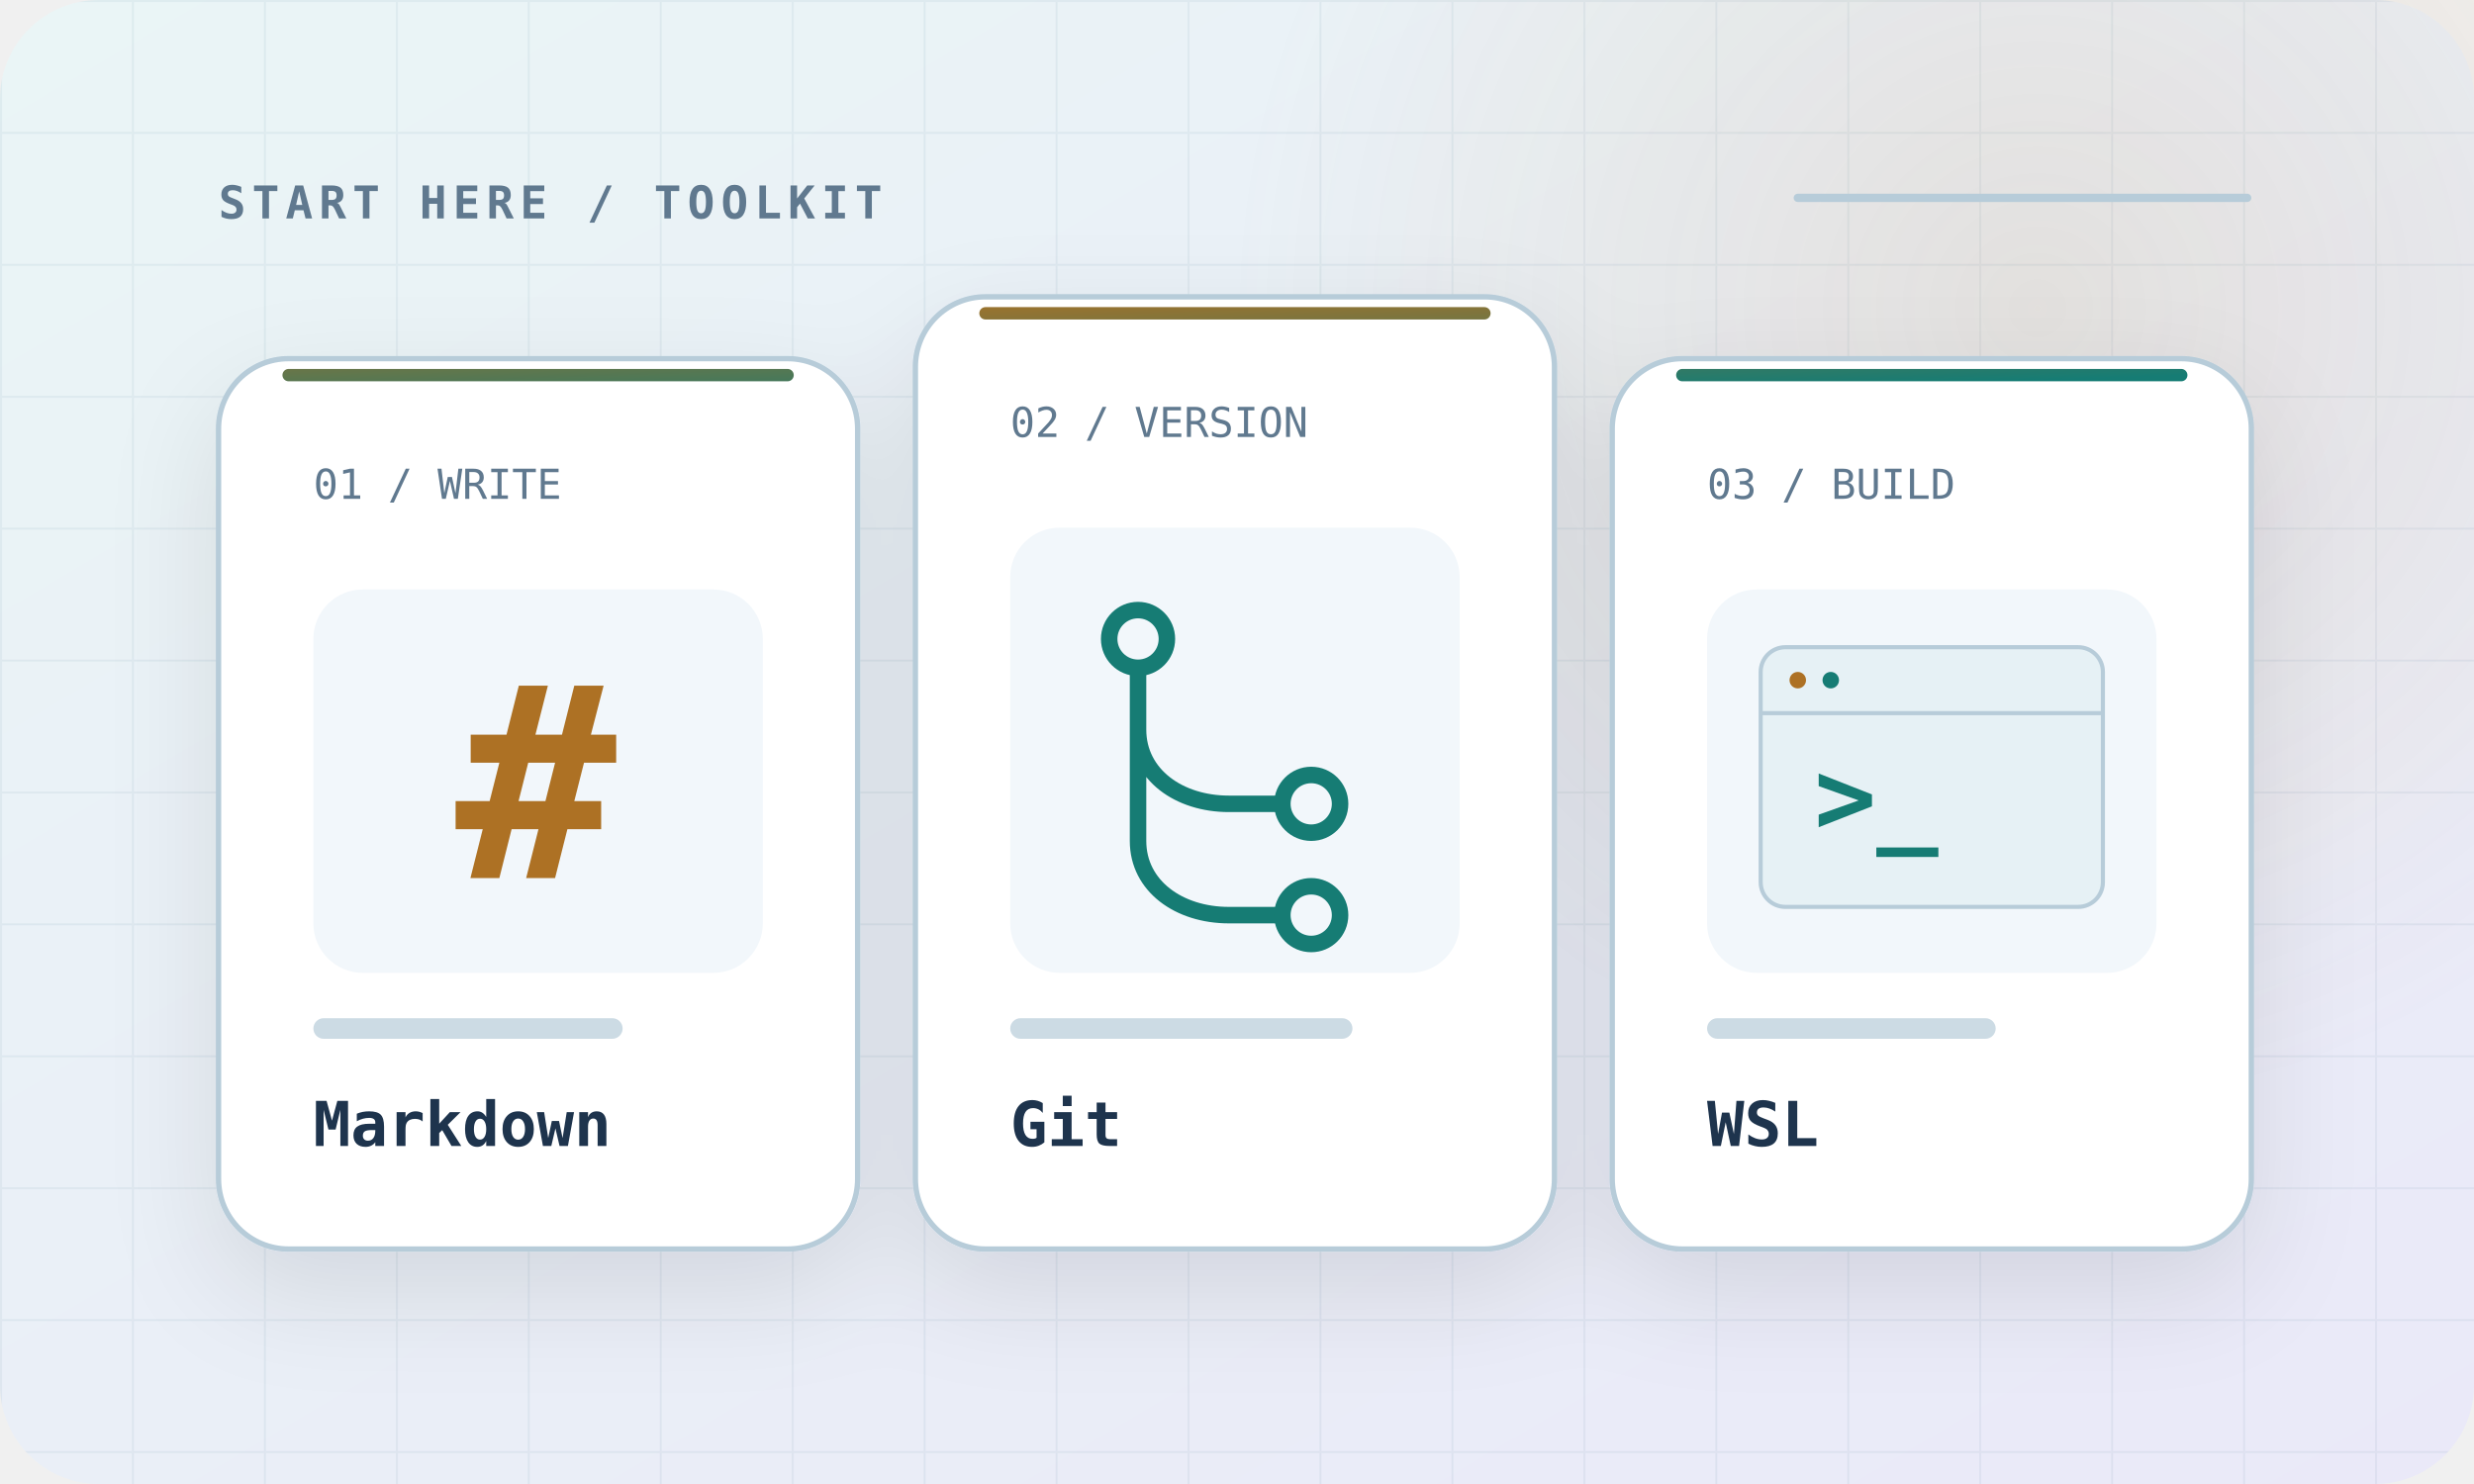
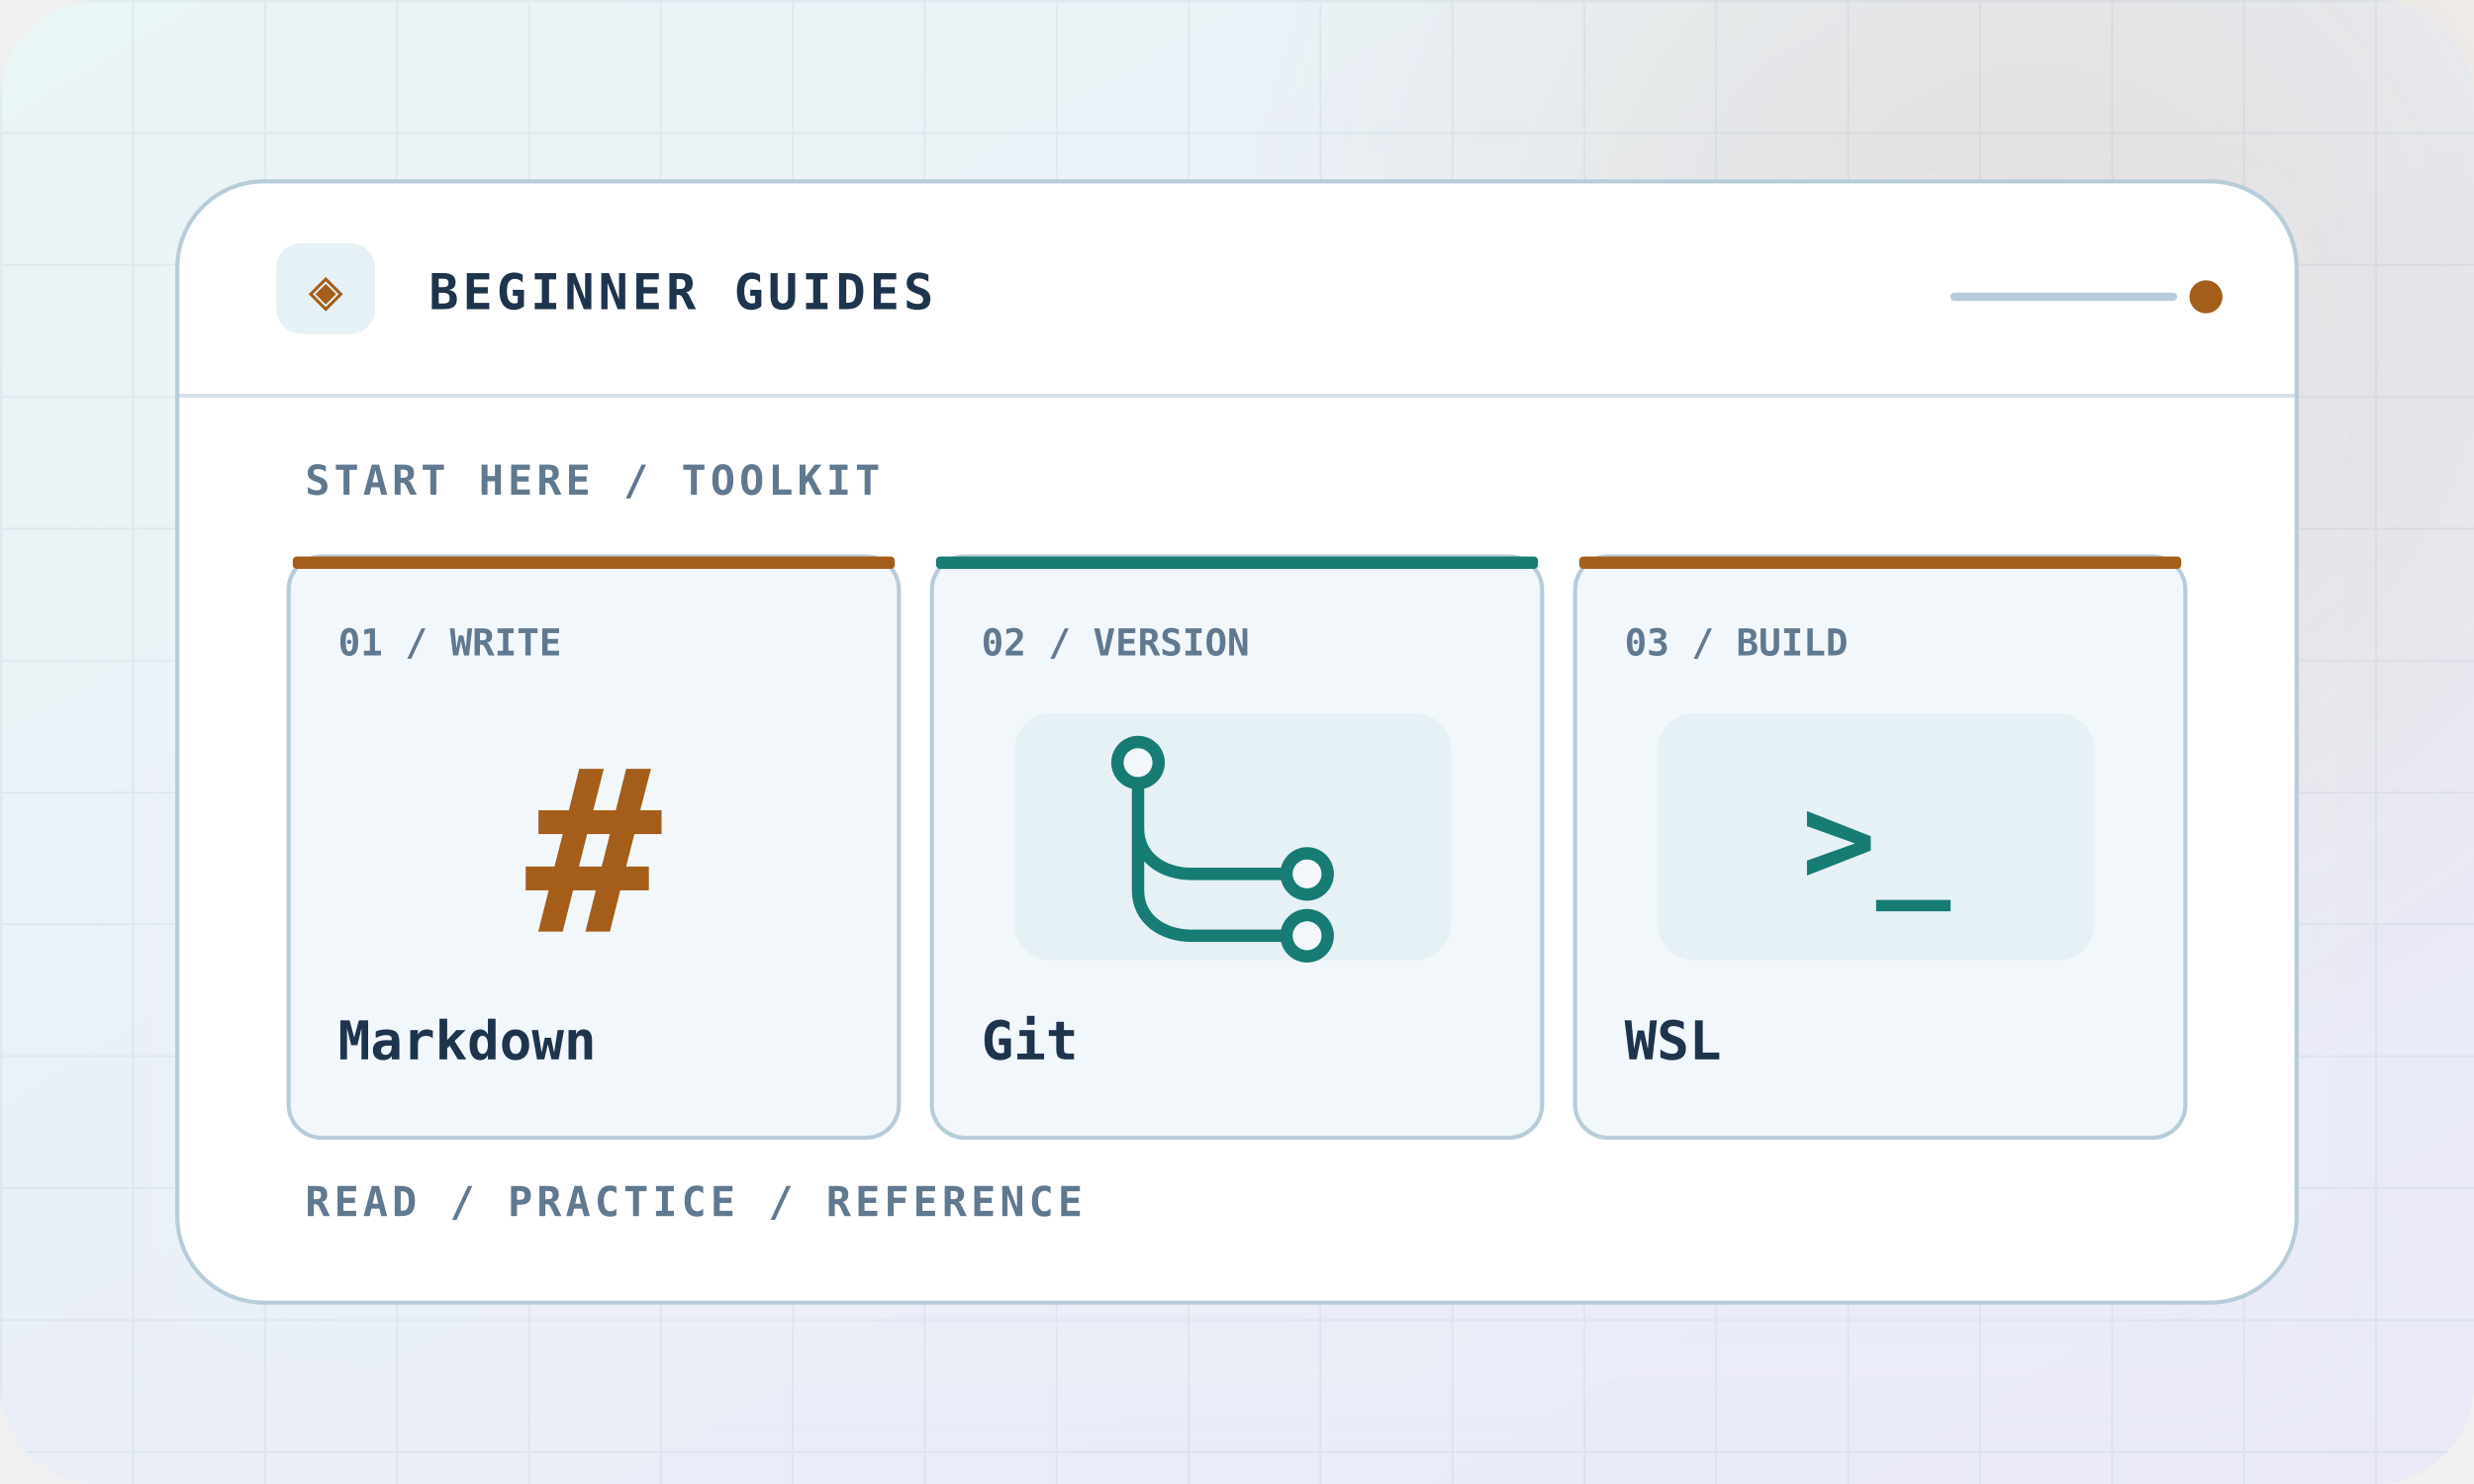
<svg xmlns="http://www.w3.org/2000/svg" viewBox="0 0 600 360" role="img" aria-labelledby="title desc">
  <defs>
    <linearGradient id="bg" x2="1" y2="1">
      <stop stop-color="#eaf5f6" />
      <stop offset="1" stop-color="#eae9f8" />
    </linearGradient>
    <linearGradient id="accent" x1="0" y1="0" x2="1" y2="1">
-       <stop stop-color="#ad7124" />
+       <stop stop-color="#a45e19" />
      <stop offset="1" stop-color="#167c74" />
    </linearGradient>
    <radialGradient id="glow">
-       <stop stop-color="#ad7124" stop-opacity=".12" />
-       <stop offset="1" stop-color="#ad7124" stop-opacity="0" />
+       <stop stop-color="#a45e19" stop-opacity=".12" />
+       <stop offset="1" stop-color="#a45e19" stop-opacity="0" />
    </radialGradient>
    <pattern id="grid" width="32" height="32" patternUnits="userSpaceOnUse">
      <path d="M32 0H0V32" fill="none" stroke="#2e627c" stroke-opacity=".06" />
    </pattern>
    <filter id="shadow" x="-30%" y="-30%" width="160%" height="170%">
-       <feDropShadow dx="0" dy="10" stdDeviation="13" flood-color="#0c1425" flood-opacity=".10" />
+       <feDropShadow dx="0" dy="10" stdDeviation="13" flood-color="#eaf5f6" flood-opacity=".10" />
    </filter>
  </defs>
  <rect width="600" height="360" rx="24" fill="url(#bg)" />
  <rect width="600" height="360" rx="24" fill="url(#grid)" />
  <circle cx="494" cy="75" r="196" fill="url(#glow)" />
  <path d="M25 0H575" stroke="url(#accent)" stroke-width="4" stroke-linecap="round" />
-   <text x="53" y="53" fill="#60798f" font-family="monospace" font-size="11" font-weight="700" letter-spacing="1.5">START HERE / TOOLKIT</text>
-   <path d="M436 48H545" stroke="#b7ccd9" stroke-width="2" stroke-linecap="round" />
  <g filter="url(#shadow)">
-     <rect x="53" y="87" width="155" height="216" rx="17" fill="#ffffff" stroke="#b7ccd9" stroke-width="1.3" />
-     <rect x="222" y="72" width="155" height="231" rx="17" fill="#ffffff" stroke="#b7ccd9" stroke-width="1.3" />
-     <rect x="391" y="87" width="155" height="216" rx="17" fill="#ffffff" stroke="#b7ccd9" stroke-width="1.3" />
+     <rect x="43" y="44" width="514" height="272" rx="21" fill="#ffffff" stroke="#b7ccd9" />
  </g>
-   <path d="M70 91h121M239 76h121M408 91h121" stroke="url(#accent)" stroke-width="3" stroke-linecap="round" />
-   <text x="76" y="121" fill="#60798f" font-family="monospace" font-size="10">01 / WRITE</text>
-   <text x="245" y="106" fill="#60798f" font-family="monospace" font-size="10">02 / VERSION</text>
-   <text x="414" y="121" fill="#60798f" font-family="monospace" font-size="10">03 / BUILD</text>
-   <rect x="76" y="143" width="109" height="93" rx="12" fill="#f2f7fb" />
-   <text x="130" y="213" text-anchor="middle" fill="#ad7124" font-family="monospace" font-size="65" font-weight="700">#</text>
-   <rect x="76" y="247" width="75" height="5" rx="2.5" fill="#b7ccd9" opacity=".7" />
-   <text x="76" y="278" fill="#1e344d" font-family="monospace" font-size="15" font-weight="700">Markdown</text>
-   <rect x="245" y="128" width="109" height="108" rx="12" fill="#f2f7fb" />
-   <path d="M276 155v49c0 11 10 18 22 18h20M276 177c0 11 10 18 22 18h20" fill="none" stroke="#167c74" stroke-width="4" stroke-linecap="round" />
-   <circle cx="276" cy="155" r="7" fill="#f2f7fb" stroke="#167c74" stroke-width="4" />
-   <circle cx="318" cy="195" r="7" fill="#f2f7fb" stroke="#167c74" stroke-width="4" />
-   <circle cx="318" cy="222" r="7" fill="#f2f7fb" stroke="#167c74" stroke-width="4" />
-   <rect x="245" y="247" width="83" height="5" rx="2.5" fill="#b7ccd9" opacity=".7" />
-   <text x="245" y="278" fill="#1e344d" font-family="monospace" font-size="15" font-weight="700">Git</text>
-   <rect x="414" y="143" width="109" height="93" rx="12" fill="#f2f7fb" />
-   <rect x="427" y="157" width="83" height="63" rx="6" fill="#e6f1f5" stroke="#b7ccd9" />
-   <path d="M427 173h83" stroke="#b7ccd9" />
-   <circle cx="436" cy="165" r="2" fill="#ad7124" />
-   <circle cx="444" cy="165" r="2" fill="#167c74" />
-   <text x="440" y="202" fill="#167c74" font-family="monospace" font-size="25" font-weight="700">&gt;_</text>
-   <rect x="414" y="247" width="70" height="5" rx="2.5" fill="#b7ccd9" opacity=".7" />
-   <text x="414" y="278" fill="#1e344d" font-family="monospace" font-size="15" font-weight="700">WSL</text>
+   <path d="M43 96L557 96" fill="none" stroke="#b7ccd9" stroke-width="1" stroke-linecap="round" opacity=".6" />
+   <rect x="67" y="59" width="24" height="22" rx="6" fill="#e6f1f5" />
+   <text x="79" y="75" fill="#a45e19" font-family="monospace" font-size="14" font-weight="800" text-anchor="middle">◈</text>
+   <text x="104" y="75" fill="#1e344d" font-family="monospace" font-size="12" font-weight="800" letter-spacing="1">BEGINNER GUIDES</text>
+   <path d="M474 72L527 72" fill="none" stroke="#b7ccd9" stroke-width="2" stroke-linecap="round" />
+   <circle cx="535" cy="72" r="4" fill="#a45e19" />
+   <text x="74" y="120" fill="#60798f" font-family="monospace" font-size="10" font-weight="700" letter-spacing="1">START HERE / TOOLKIT</text>
+   <rect x="70" y="135" width="148" height="141" rx="8" fill="#f2f7fb" stroke="#b7ccd9" />
+   <rect x="71" y="135" width="146" height="3" rx="1" fill="#a45e19" />
+   <text x="82" y="159" fill="#60798f" font-family="monospace" font-size="9" font-weight="700">01 / WRITE</text>
+   <text x="82" y="257" fill="#1e344d" font-family="monospace" font-size="13" font-weight="800">Markdown</text>
+   <rect x="226" y="135" width="148" height="141" rx="8" fill="#f2f7fb" stroke="#b7ccd9" />
+   <rect x="227" y="135" width="146" height="3" rx="1" fill="#167c74" />
+   <text x="238" y="159" fill="#60798f" font-family="monospace" font-size="9" font-weight="700">02 / VERSION</text>
+   <text x="238" y="257" fill="#1e344d" font-family="monospace" font-size="13" font-weight="800">Git</text>
+   <rect x="382" y="135" width="148" height="141" rx="8" fill="#f2f7fb" stroke="#b7ccd9" />
+   <rect x="383" y="135" width="146" height="3" rx="1" fill="#a45e19" />
+   <text x="394" y="159" fill="#60798f" font-family="monospace" font-size="9" font-weight="700">03 / BUILD</text>
+   <text x="394" y="257" fill="#1e344d" font-family="monospace" font-size="13" font-weight="800">WSL</text>
+   <text x="144" y="226" fill="#a45e19" font-family="monospace" font-size="55" font-weight="800" text-anchor="middle">#</text>
+   <rect x="246" y="173" width="106" height="60" rx="9" fill="#e6f1f5" />
+   <path d="M276 185v31c0 7 6 11 13 11h28M276 201c0 7 6 11 13 11h28" fill="none" stroke="#167c74" stroke-width="3" stroke-linecap="round" />
+   <circle cx="276" cy="185" r="5" fill="#f2f7fb" stroke="#167c74" stroke-width="3" />
+   <circle cx="317" cy="212" r="5" fill="#f2f7fb" stroke="#167c74" stroke-width="3" />
+   <circle cx="317" cy="227" r="5" fill="#f2f7fb" stroke="#167c74" stroke-width="3" />
+   <rect x="402" y="173" width="106" height="60" rx="9" fill="#e6f1f5" />
+   <text x="455" y="214" fill="#167c74" font-family="monospace" font-size="30" font-weight="800" text-anchor="middle">&gt;_</text>
+   <text x="74" y="295" fill="#60798f" font-family="monospace" font-size="10" font-weight="700" letter-spacing="1">READ  /  PRACTICE  /  REFERENCE</text>
</svg>
